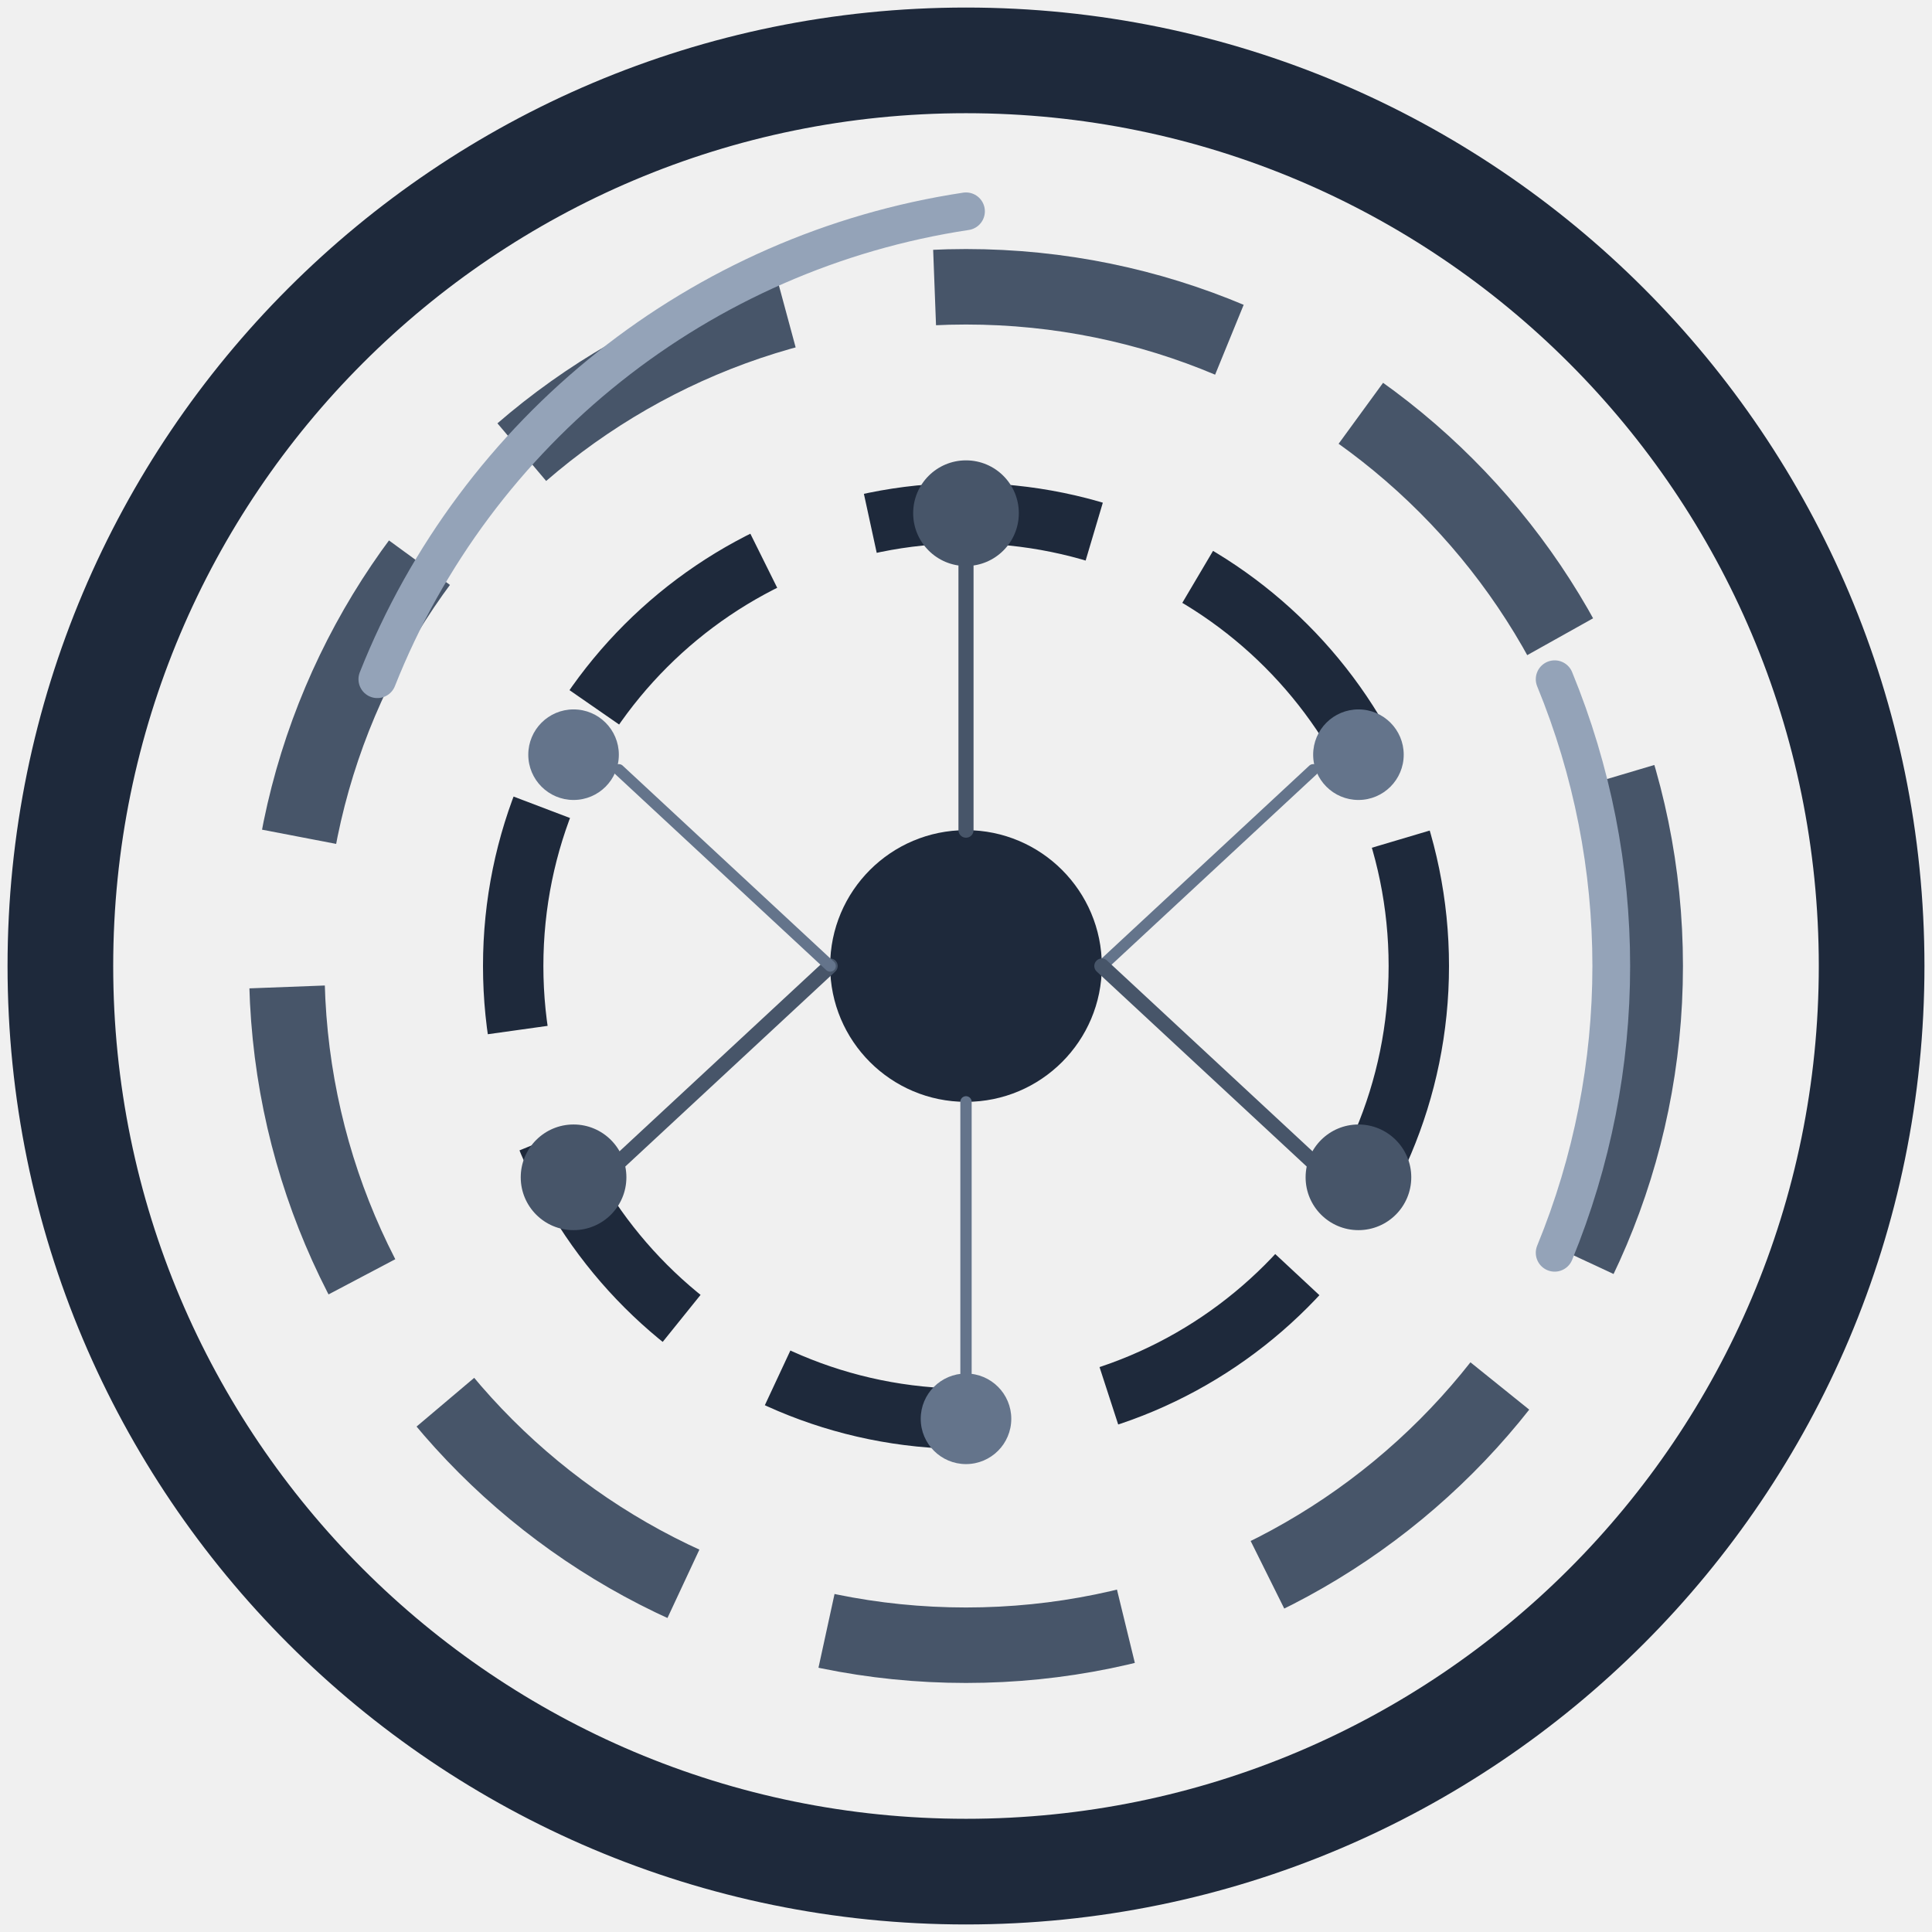
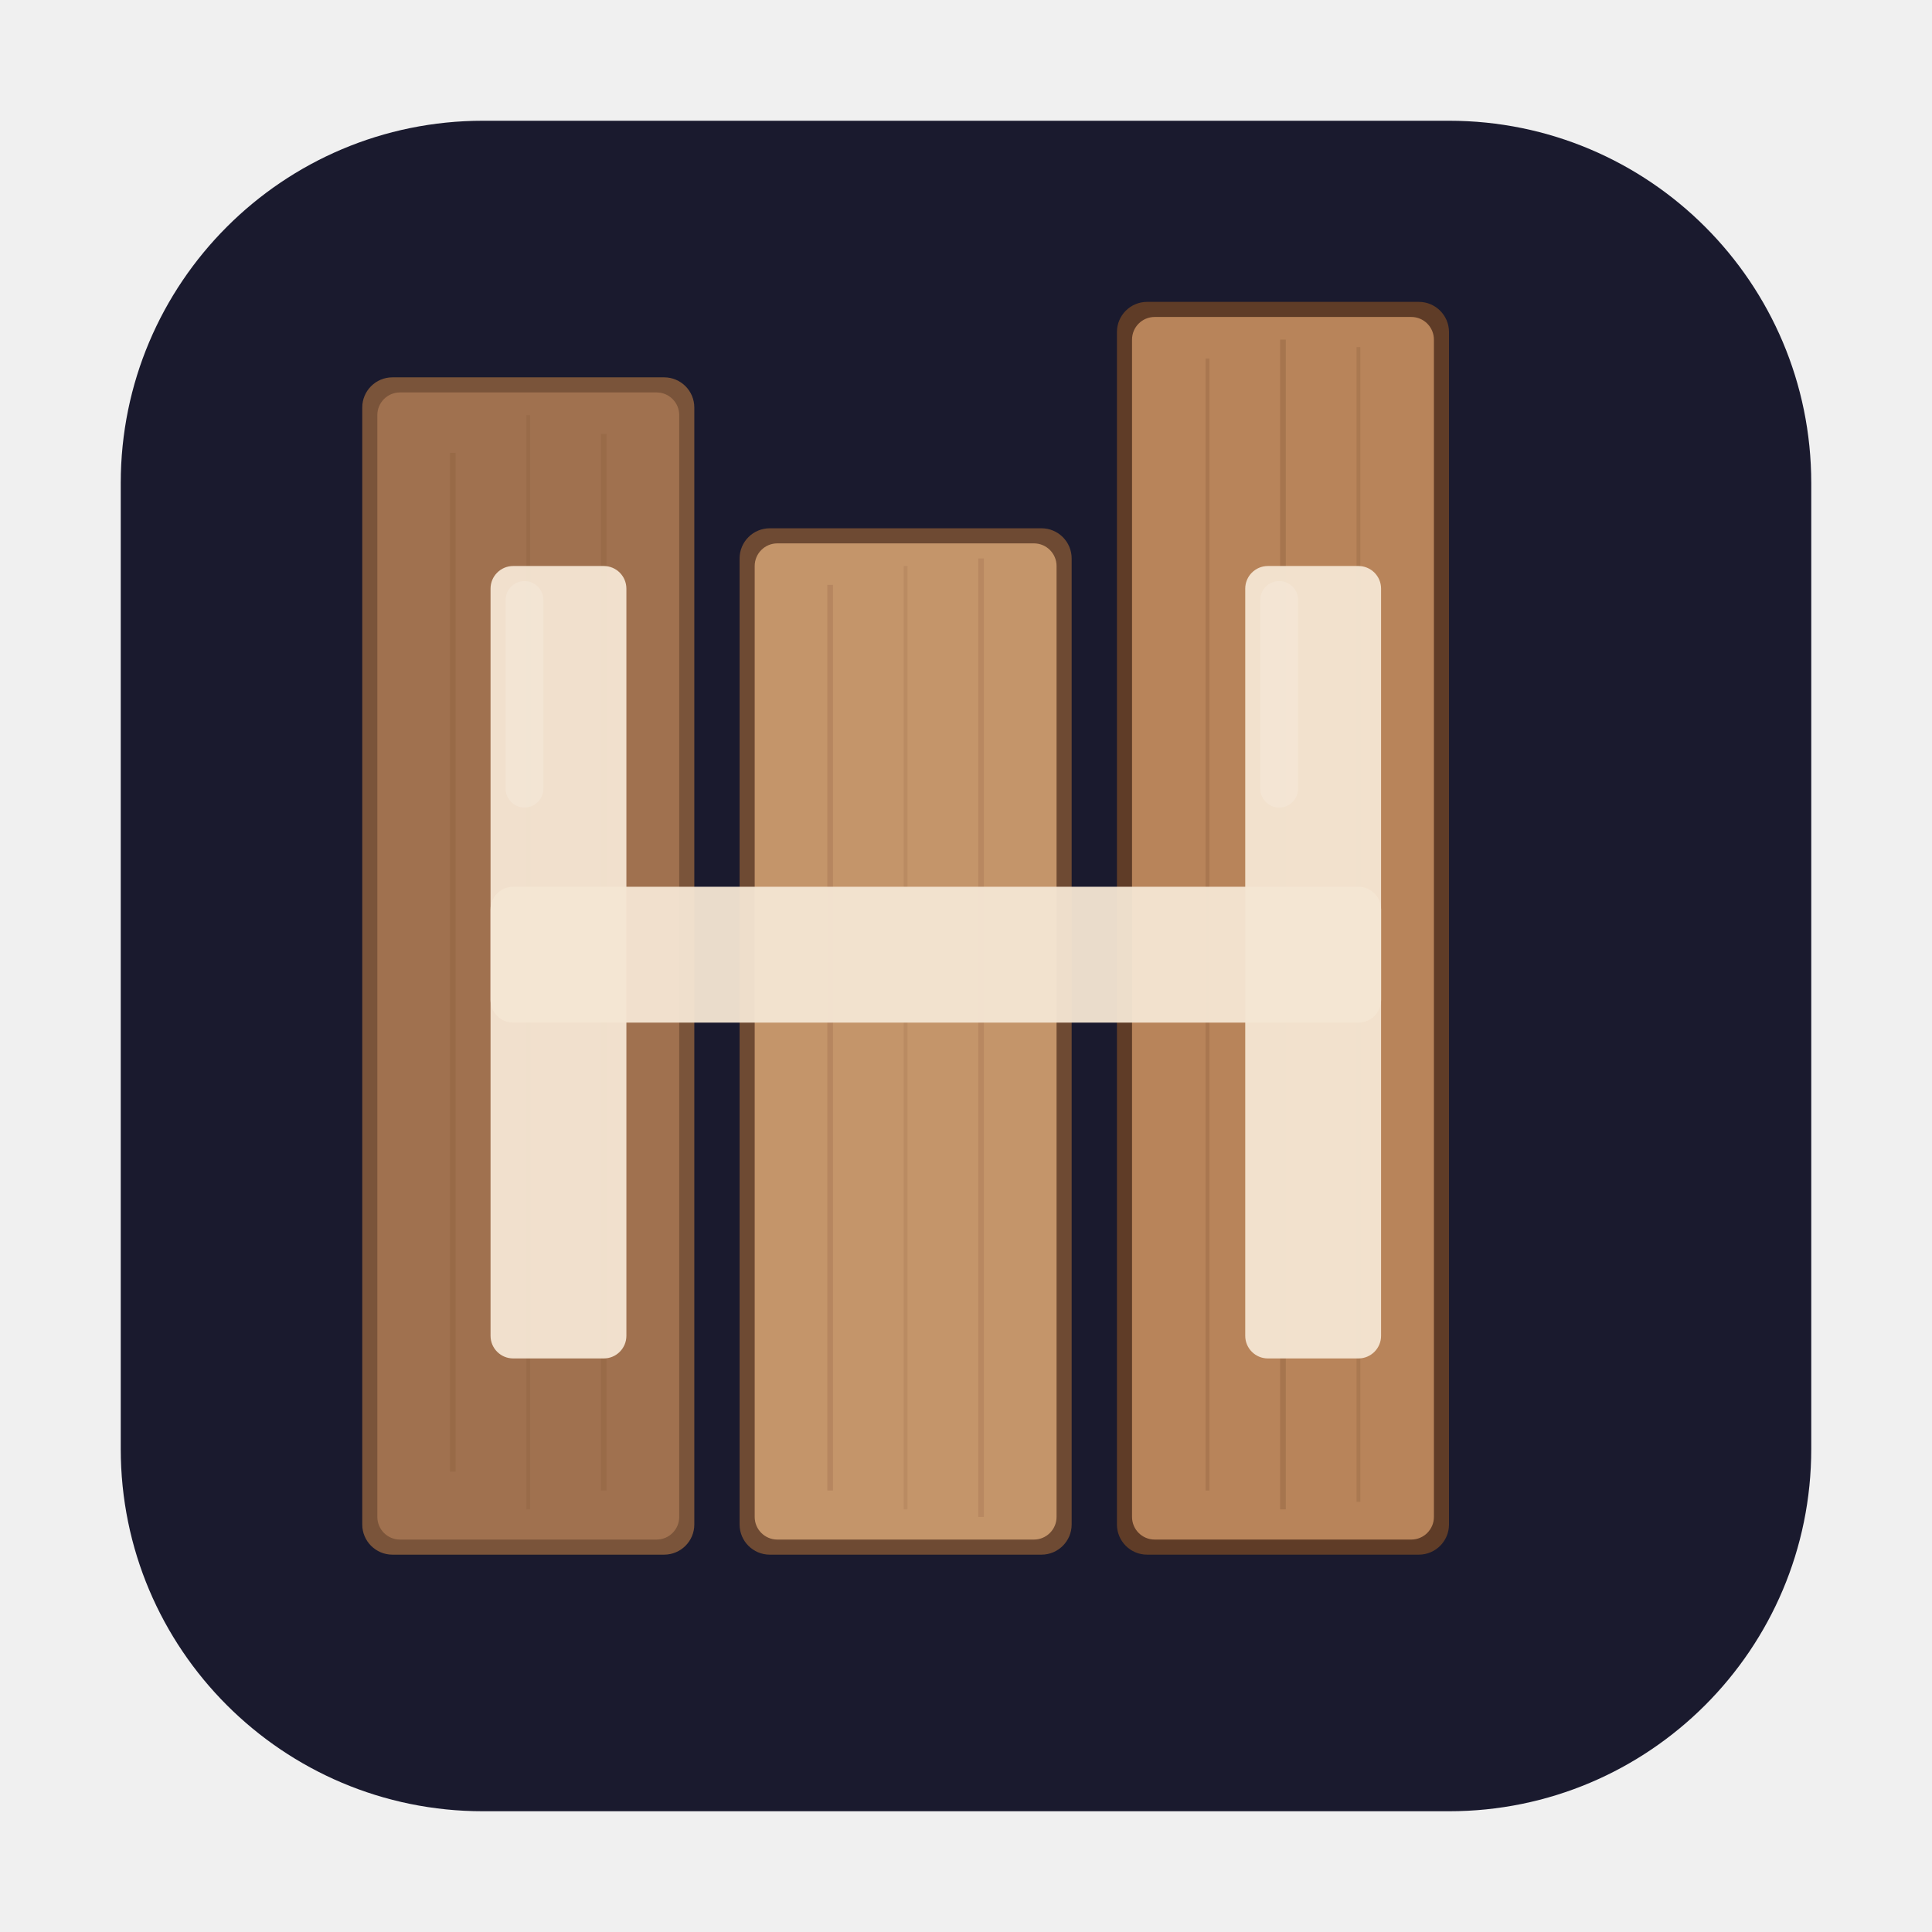
<svg xmlns="http://www.w3.org/2000/svg" viewBox="0 0 512 512" fill="none">
-   <circle cx="256" cy="256" r="240" stroke="#1e293b" stroke-width="28" fill="none" />
-   <circle cx="256" cy="256" r="180" stroke="#475569" stroke-width="20" fill="none" stroke-dasharray="80 40" />
-   <circle cx="256" cy="256" r="120" stroke="#1e293b" stroke-width="16" fill="none" stroke-dasharray="60 30" />
-   <circle cx="256" cy="256" r="36" fill="#1e293b" />
-   <circle cx="256" cy="136" r="14" fill="#475569" />
-   <circle cx="360" cy="200" r="12" fill="#64748b" />
-   <circle cx="360" cy="312" r="14" fill="#475569" />
-   <circle cx="256" cy="376" r="12" fill="#64748b" />
-   <circle cx="152" cy="312" r="14" fill="#475569" />
-   <circle cx="152" cy="200" r="12" fill="#64748b" />
-   <line x1="256" y1="150" x2="256" y2="220" stroke="#475569" stroke-width="4" stroke-linecap="round" />
-   <line x1="292" y1="256" x2="348" y2="204" stroke="#64748b" stroke-width="3" stroke-linecap="round" />
-   <line x1="292" y1="256" x2="348" y2="308" stroke="#475569" stroke-width="4" stroke-linecap="round" />
-   <line x1="256" y1="292" x2="256" y2="364" stroke="#64748b" stroke-width="3" stroke-linecap="round" />
-   <line x1="220" y1="256" x2="164" y2="308" stroke="#475569" stroke-width="4" stroke-linecap="round" />
-   <line x1="220" y1="256" x2="164" y2="204" stroke="#64748b" stroke-width="3" stroke-linecap="round" />
-   <path d="M 100 180 A 200 200 0 0 1 256 56" stroke="#94a3b8" stroke-width="10" fill="none" stroke-linecap="round" />
-   <path d="M 412 180 A 200 200 0 0 1 412 332" stroke="#94a3b8" stroke-width="10" fill="none" stroke-linecap="round" />
+   <rect x="32" y="32" width="448" height="448" rx="96" fill="#1a1a2e" />
+   <rect x="96" y="100" width="88" height="312" rx="8" fill="#8B5E3C" opacity="0.85" />
+   <rect x="100" y="104" width="80" height="304" rx="6" fill="#A0714F" />
+   <line x1="120" y1="120" x2="120" y2="390" stroke="#8B5E3C" stroke-width="1.5" opacity="0.4" />
+   <line x1="140" y1="110" x2="140" y2="400" stroke="#8B5E3C" stroke-width="1" opacity="0.3" />
+   <line x1="160" y1="115" x2="160" y2="395" stroke="#8B5E3C" stroke-width="1.5" opacity="0.35" />
+   <rect x="196" y="140" width="88" height="272" rx="8" fill="#7D5234" opacity="0.85" />
+   <rect x="200" y="144" width="80" height="264" rx="6" fill="#C4956A" />
+   <line x1="220" y1="155" x2="220" y2="395" stroke="#A0714F" stroke-width="1.5" opacity="0.4" />
+   <line x1="240" y1="150" x2="240" y2="400" stroke="#A0714F" stroke-width="1" opacity="0.3" />
+   <line x1="260" y1="148" x2="260" y2="402" stroke="#A0714F" stroke-width="1.5" opacity="0.35" />
+   <rect x="296" y="80" width="88" height="332" rx="8" fill="#6B4226" opacity="0.85" />
+   <rect x="300" y="84" width="80" height="324" rx="6" fill="#B8845A" />
+   <line x1="320" y1="95" x2="320" y2="395" stroke="#8B5E3C" stroke-width="1" opacity="0.35" />
+   <line x1="340" y1="90" x2="340" y2="400" stroke="#8B5E3C" stroke-width="1.5" opacity="0.4" />
+   <line x1="360" y1="92" x2="360" y2="398" stroke="#8B5E3C" stroke-width="1" opacity="0.3" />
+   <rect x="130" y="150" width="36" height="210" rx="6" fill="#F5E6D3" opacity="0.95" />
+   <rect x="330" y="150" width="36" height="210" rx="6" fill="#F5E6D3" opacity="0.95" />
+   <rect x="130" y="235" width="236" height="36" rx="6" fill="#F5E6D3" opacity="0.95" />
+   <rect x="134" y="154" width="10" height="60" rx="5" fill="white" opacity="0.15" />
+   <rect x="334" y="154" width="10" height="60" rx="5" fill="white" opacity="0.15" />
</svg>
